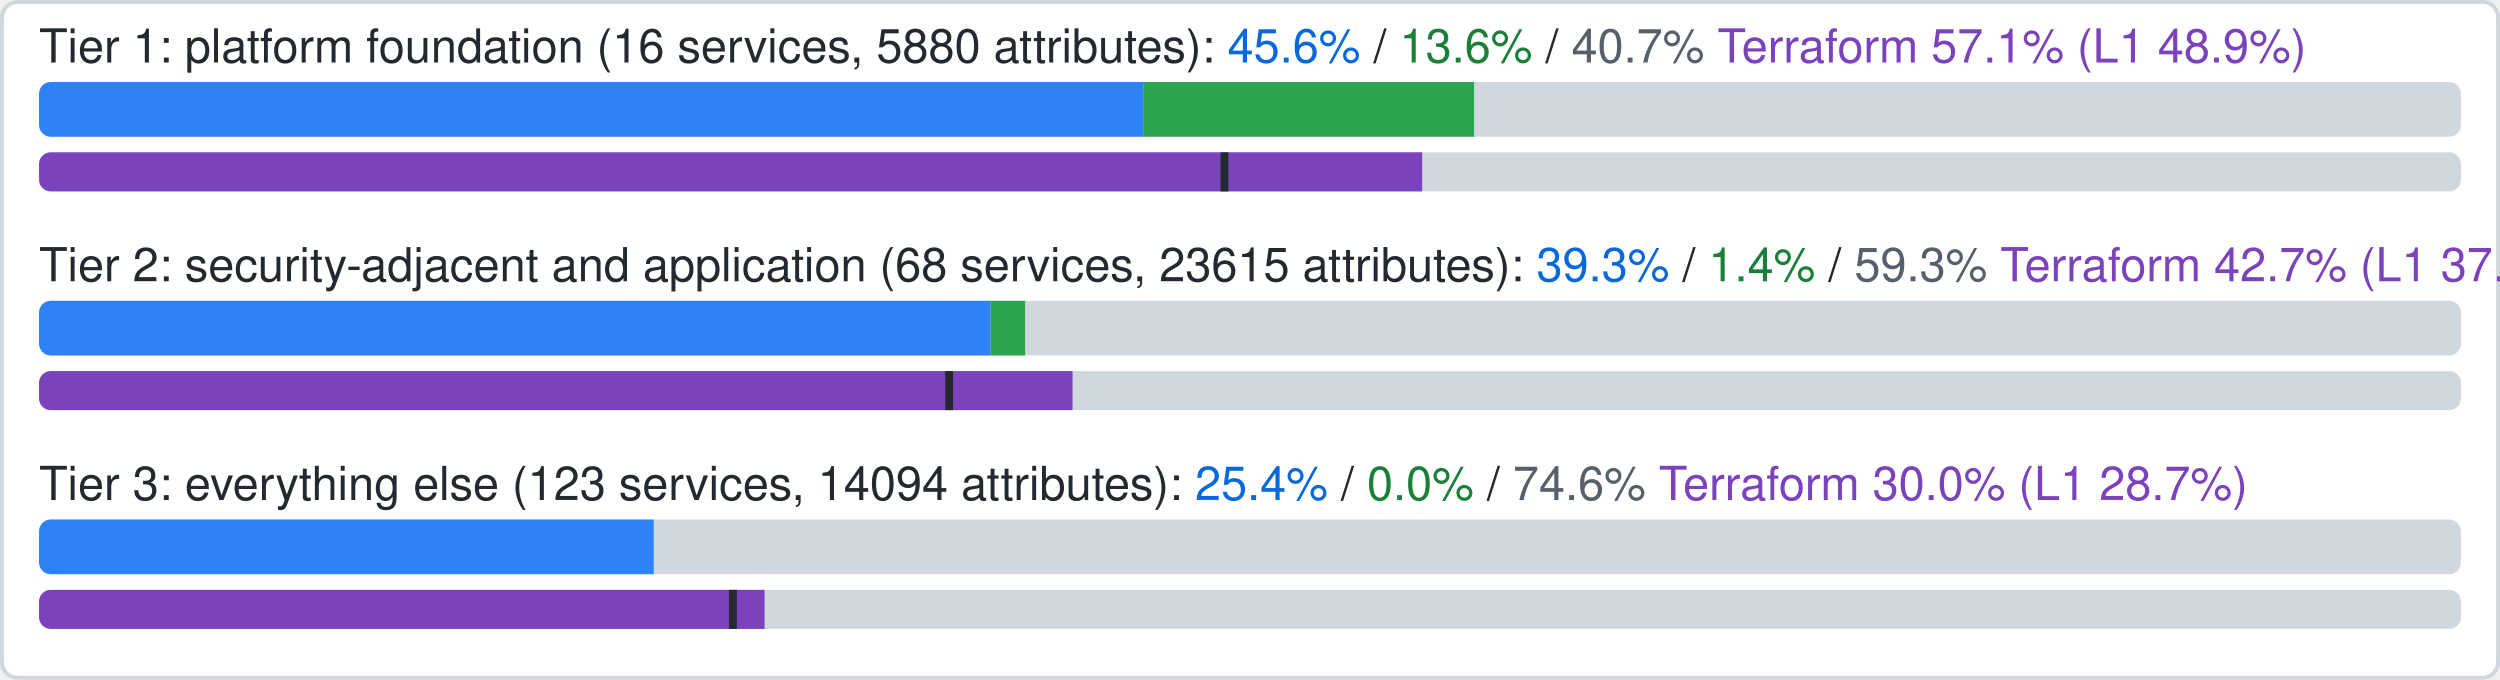
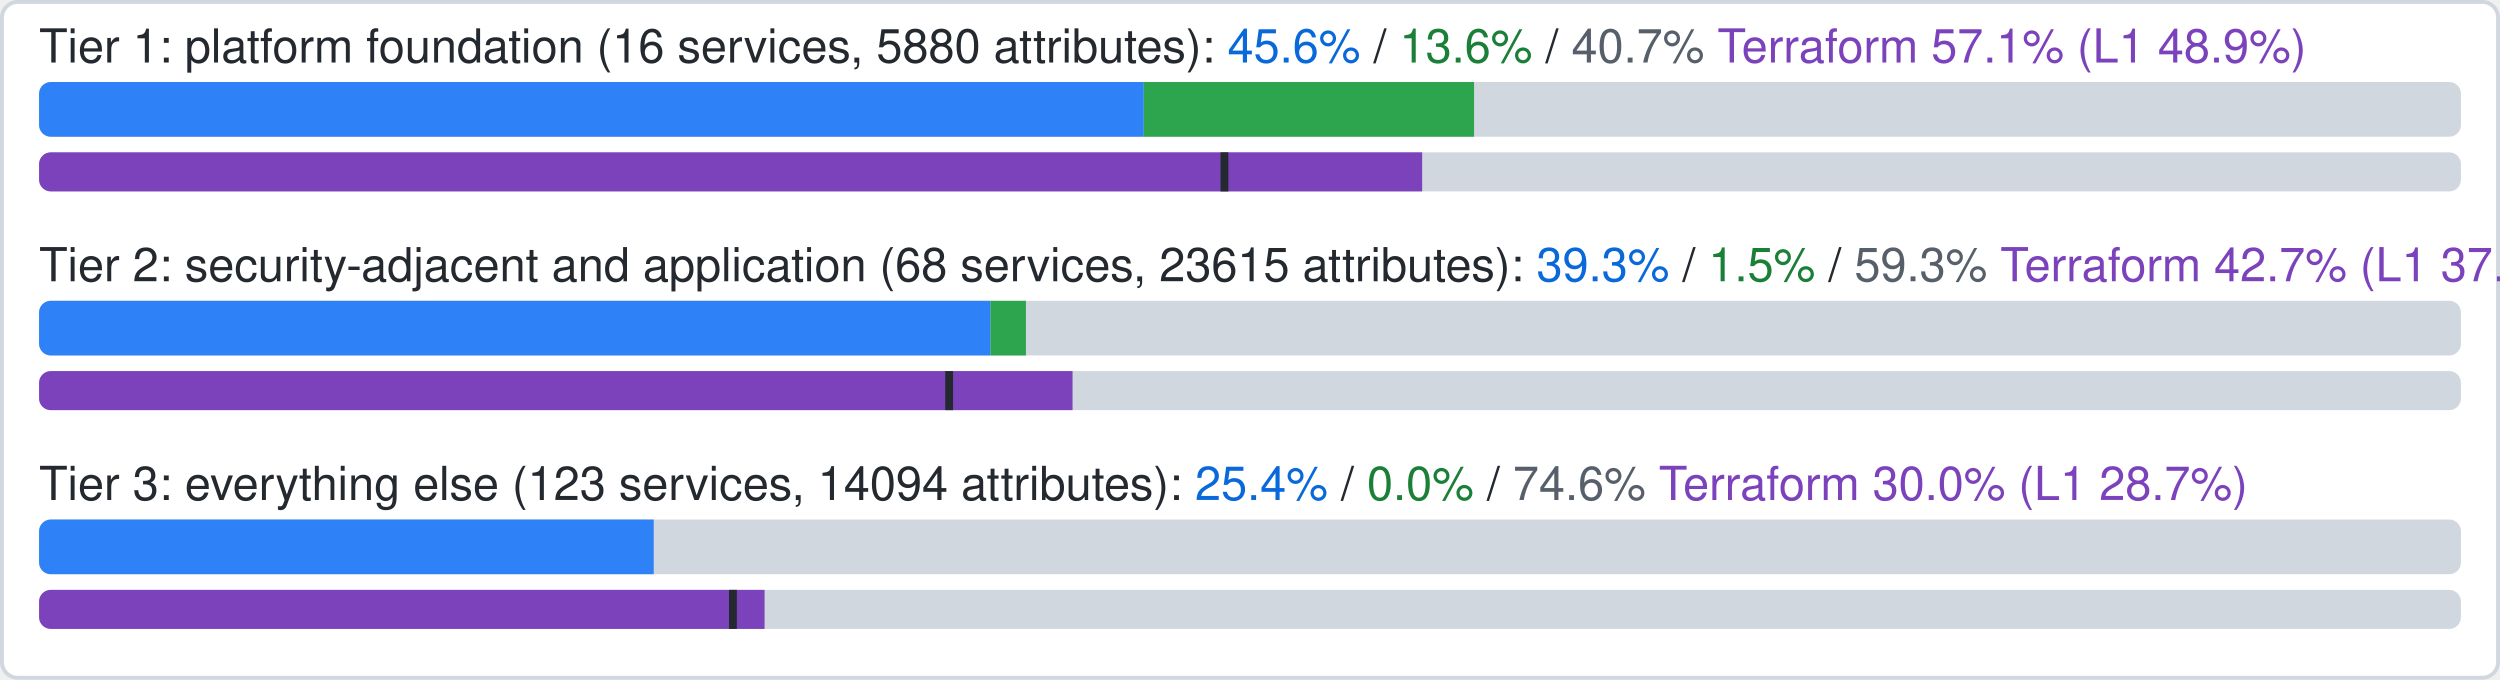
- <svg xmlns="http://www.w3.org/2000/svg" width="640" height="174" viewBox="0 0 640 174" role="img" aria-label="Coverage by tier: Tier 1: platform foundation official 45.6%, ours beyond official 13.6%, uncovered 40.7%, Terraform google-beta 57.1% (L1 48.9%), an estimate; Tier 2: security-adjacent and application official 39.3%, ours beyond official 1.4%, uncovered 59.3%, Terraform google-beta 42.7% (L1 37.6%), an estimate; Tier 3: everything else official 25.4%, ours beyond official 0.0%, uncovered 74.6%, Terraform google-beta 30.0% (L1 28.7%), an estimate;">
+ <svg xmlns="http://www.w3.org/2000/svg" width="640" height="174" viewBox="0 0 640 174" role="img" aria-label="Coverage by tier: Tier 1: platform foundation official 45.6%, ours beyond official 13.6%, uncovered 40.7%, Terraform google-beta 57.1% (L1 48.9%), an estimate; Tier 2: security-adjacent and application official 39.3%, ours beyond official 1.5%, uncovered 59.3%, Terraform google-beta 42.7% (L1 37.6%), an estimate; Tier 3: everything else official 25.4%, ours beyond official 0.0%, uncovered 74.6%, Terraform google-beta 30.0% (L1 28.7%), an estimate;">
  <rect x="0.5" y="0.5" width="639" height="173" rx="4" fill="#ffffff" stroke="#d0d7de" />
  <clipPath id="c0">
    <rect x="10" y="21" width="620" height="14" rx="3" />
  </clipPath>
  <text x="10" y="16" font-family="-apple-system,BlinkMacSystemFont,Segoe UI,Helvetica,Arial,sans-serif" font-size="12" fill="#24292f">Tier 1: platform foundation (16 services, 5880 attributes): <tspan fill="#0969da">45.6%</tspan> / <tspan fill="#1a7f37">13.6%</tspan> / <tspan fill="#57606a">40.7%</tspan>
    <tspan fill="#7b42bc">Terraform 57.1% (L1 48.9%)</tspan>
  </text>
  <clipPath id="t0">
    <rect x="10" y="39" width="620" height="10" rx="3" />
  </clipPath>
  <g clip-path="url(#t0)">
    <rect x="10" y="39" width="620" height="10" fill="#d0d7de" />
    <rect x="10" y="39" width="354.07" height="10" fill="#7b42bc" />
    <rect x="312.46" y="39" width="2" height="10" fill="#24292f" />
  </g>
  <g clip-path="url(#c0)">
    <rect x="10" y="21" width="620" height="14" fill="#d0d7de" />
    <rect x="10" y="21" width="282.80" height="14" fill="#2f81f7" />
    <rect x="292.80" y="21" width="84.56" height="14" fill="#2da44e" />
  </g>
  <clipPath id="c1">
    <rect x="10" y="77" width="620" height="14" rx="3" />
  </clipPath>
-   <text x="10" y="72" font-family="-apple-system,BlinkMacSystemFont,Segoe UI,Helvetica,Arial,sans-serif" font-size="12" fill="#24292f">Tier 2: security-adjacent and application (68 services, 23615 attributes): <tspan fill="#0969da">39.3%</tspan> / <tspan fill="#1a7f37">1.4%</tspan> / <tspan fill="#57606a">59.3%</tspan>
+   <text x="10" y="72" font-family="-apple-system,BlinkMacSystemFont,Segoe UI,Helvetica,Arial,sans-serif" font-size="12" fill="#24292f">Tier 2: security-adjacent and application (68 services, 23615 attributes): <tspan fill="#0969da">39.3%</tspan> / <tspan fill="#1a7f37">1.5%</tspan> / <tspan fill="#57606a">59.3%</tspan>
    <tspan fill="#7b42bc">Terraform 42.7% (L1 37.6%)</tspan>
  </text>
  <clipPath id="t1">
    <rect x="10" y="95" width="620" height="10" rx="3" />
  </clipPath>
  <g clip-path="url(#t1)">
    <rect x="10" y="95" width="620" height="10" fill="#d0d7de" />
    <rect x="10" y="95" width="264.57" height="10" fill="#7b42bc" />
    <rect x="241.98" y="95" width="2" height="10" fill="#24292f" />
  </g>
  <g clip-path="url(#c1)">
    <rect x="10" y="77" width="620" height="14" fill="#d0d7de" />
    <rect x="10" y="77" width="243.56" height="14" fill="#2f81f7" />
-     <rect x="253.56" y="77" width="8.87" height="14" fill="#2da44e" />
+     <rect x="253.56" y="77" width="9.08" height="14" fill="#2da44e" />
  </g>
  <clipPath id="c2">
    <rect x="10" y="133" width="620" height="14" rx="3" />
  </clipPath>
  <text x="10" y="128" font-family="-apple-system,BlinkMacSystemFont,Segoe UI,Helvetica,Arial,sans-serif" font-size="12" fill="#24292f">Tier 3: everything else (123 services, 14094 attributes): <tspan fill="#0969da">25.4%</tspan> / <tspan fill="#1a7f37">0.0%</tspan> / <tspan fill="#57606a">74.6%</tspan>
    <tspan fill="#7b42bc">Terraform 30.0% (L1 28.7%)</tspan>
  </text>
  <clipPath id="t2">
    <rect x="10" y="151" width="620" height="10" rx="3" />
  </clipPath>
  <g clip-path="url(#t2)">
    <rect x="10" y="151" width="620" height="10" fill="#d0d7de" />
    <rect x="10" y="151" width="185.73" height="10" fill="#7b42bc" />
    <rect x="186.63" y="151" width="2" height="10" fill="#24292f" />
  </g>
  <g clip-path="url(#c2)">
    <rect x="10" y="133" width="620" height="14" fill="#d0d7de" />
    <rect x="10" y="133" width="157.35" height="14" fill="#2f81f7" />
  </g>
</svg>
